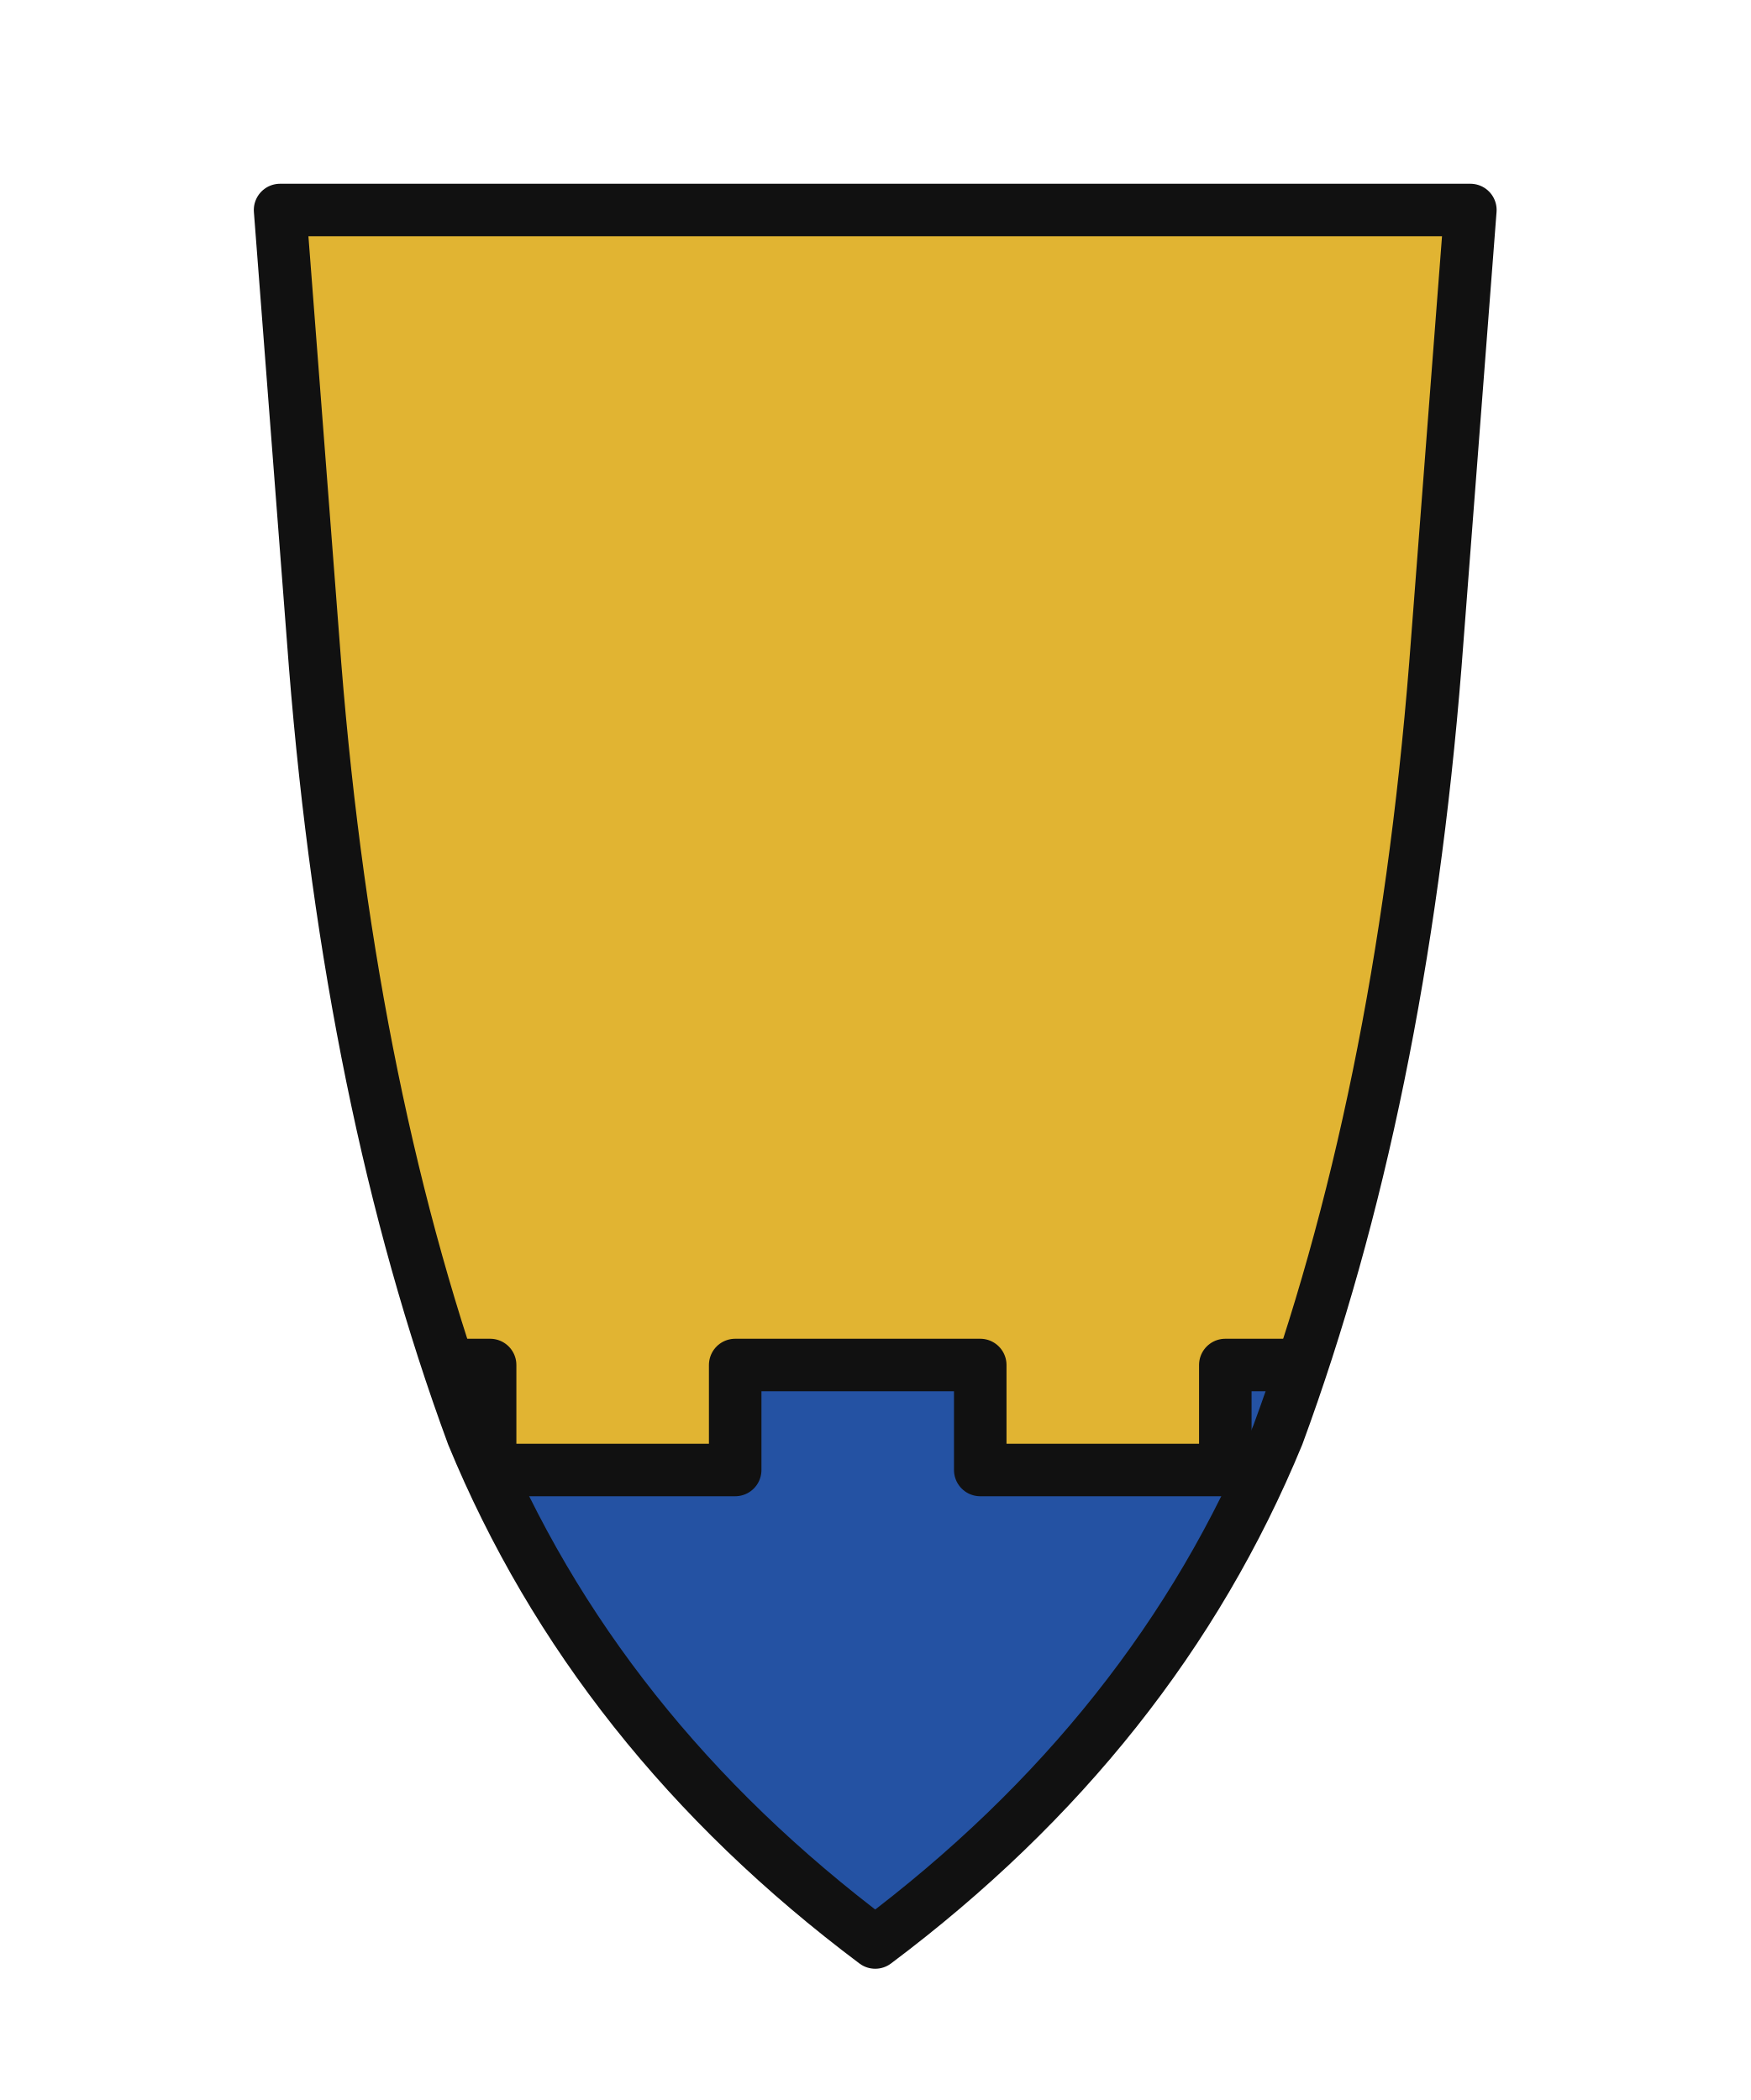
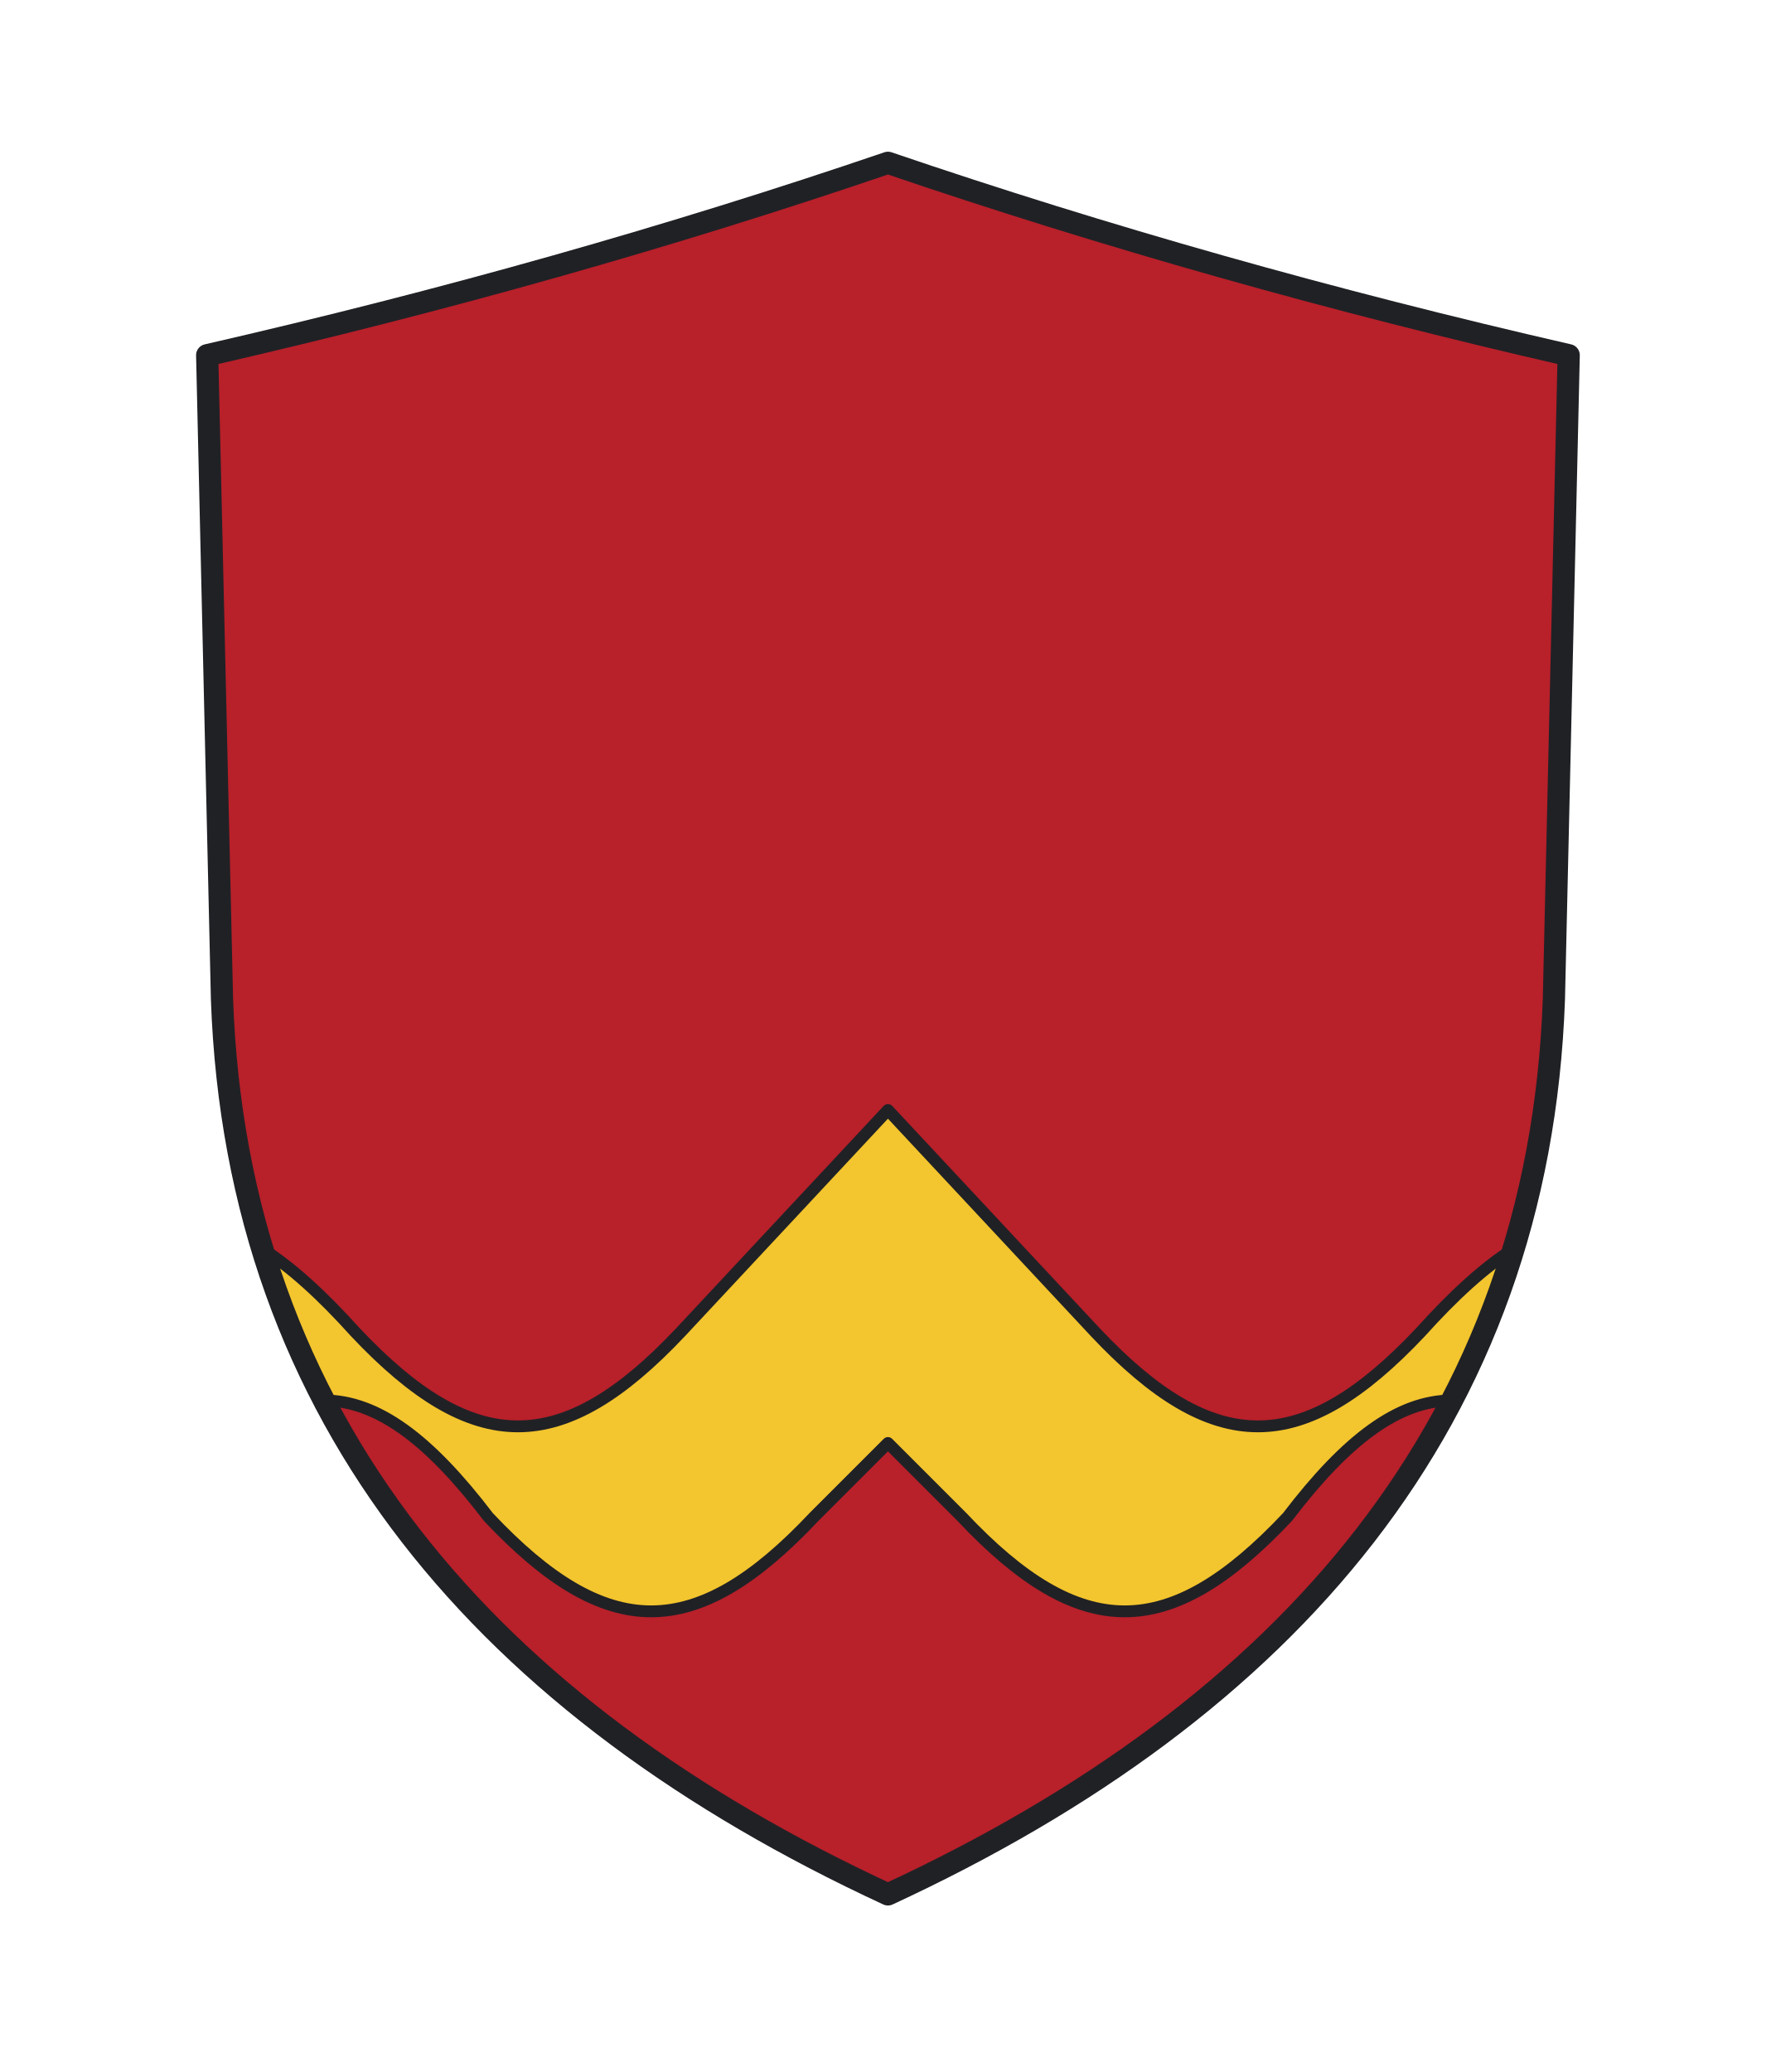
- <svg xmlns="http://www.w3.org/2000/svg" viewBox="0 0 100 120">
+ <svg xmlns="http://www.w3.org/2000/svg" width="480" height="560" viewBox="0 0 240 280">
  <defs>
    <clipPath id="clip-shield-094">
-       <path d="M16 12 L84 12 L82 38 Q80 63 73 82 Q66 99 50 111 Q34 99 27 82 Q20 63 18 38 Z" />
+       <path d="M120 22 Q164 37 212 48 L210 135 C208 192 174 231 120 256 C66 231 32 192 30 135 L28 48 Q76 37 120 22 Z" />
    </clipPath>
  </defs>
  <g clip-path="url(#clip-shield-094)">
-     <rect x="0" y="0" width="100" height="120" fill="#E1B432" />
-     <path d="M-4 84 H14 V78 H28 V84 H42 V78 H56 V84 H70 V78 H84 V84 H104 V124 H-4 Z" fill="#2452A3" stroke="#111111" stroke-width="3" stroke-linejoin="round" />
+     <rect x="0" y="0" width="240" height="280" fill="#B8202A" />
+     <path d="M0 180 C18 160 30 160 48 180 C64 197 76 197 92 180 L120 150 L148 180 C164 197 176 197 192 180 C210 160 222 160 240 180 L220 205 C202 184 190 184 174 205 C158 222 146 222 130 205 L120 195 L110 205 C94 222 82 222 66 205 C50 184 38 184 20 205 Z" fill="#F3C52E" stroke="#202125" stroke-width="1.6" stroke-linejoin="round" />
  </g>
-   <path d="M16 12 L84 12 L82 38 Q80 63 73 82 Q66 99 50 111 Q34 99 27 82 Q20 63 18 38 Z" fill="none" stroke="#111111" stroke-width="3" stroke-linejoin="round" stroke-linecap="round" />
+   <path d="M120 22 Q164 37 212 48 L210 135 C208 192 174 231 120 256 C66 231 32 192 30 135 L28 48 Q76 37 120 22 Z" fill="none" stroke="#202125" stroke-width="3" stroke-linejoin="round" />
</svg>
